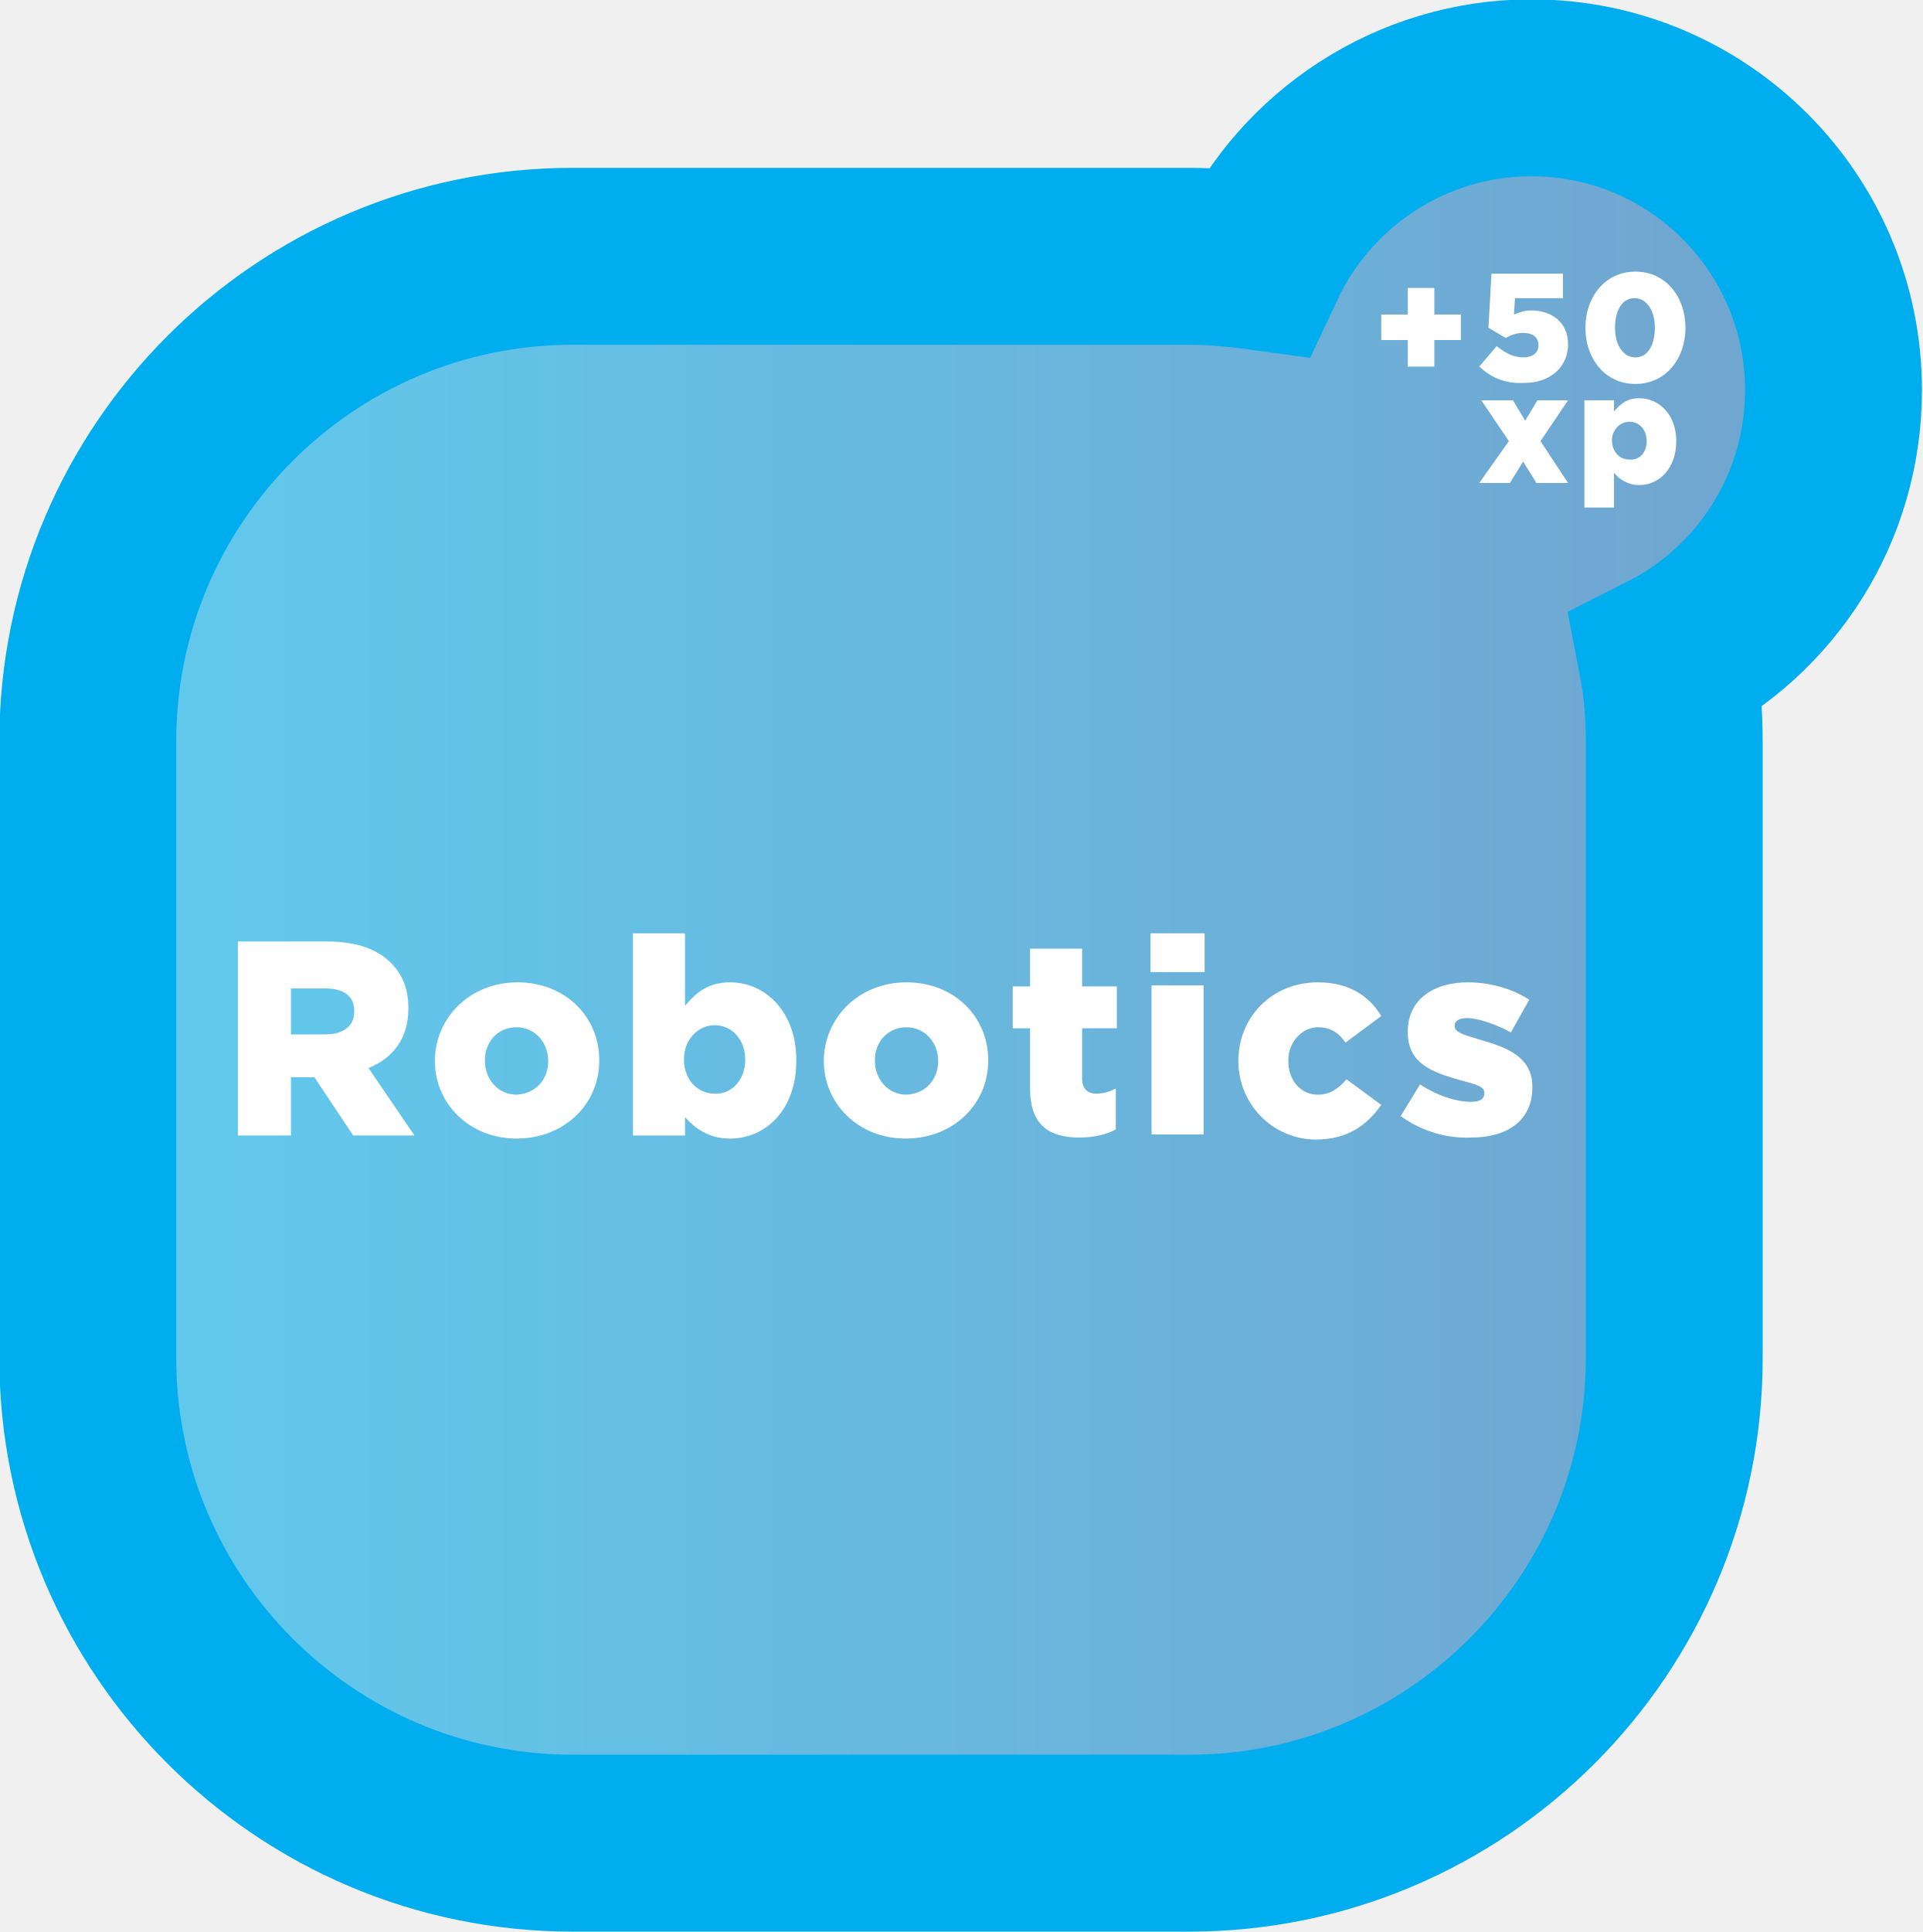
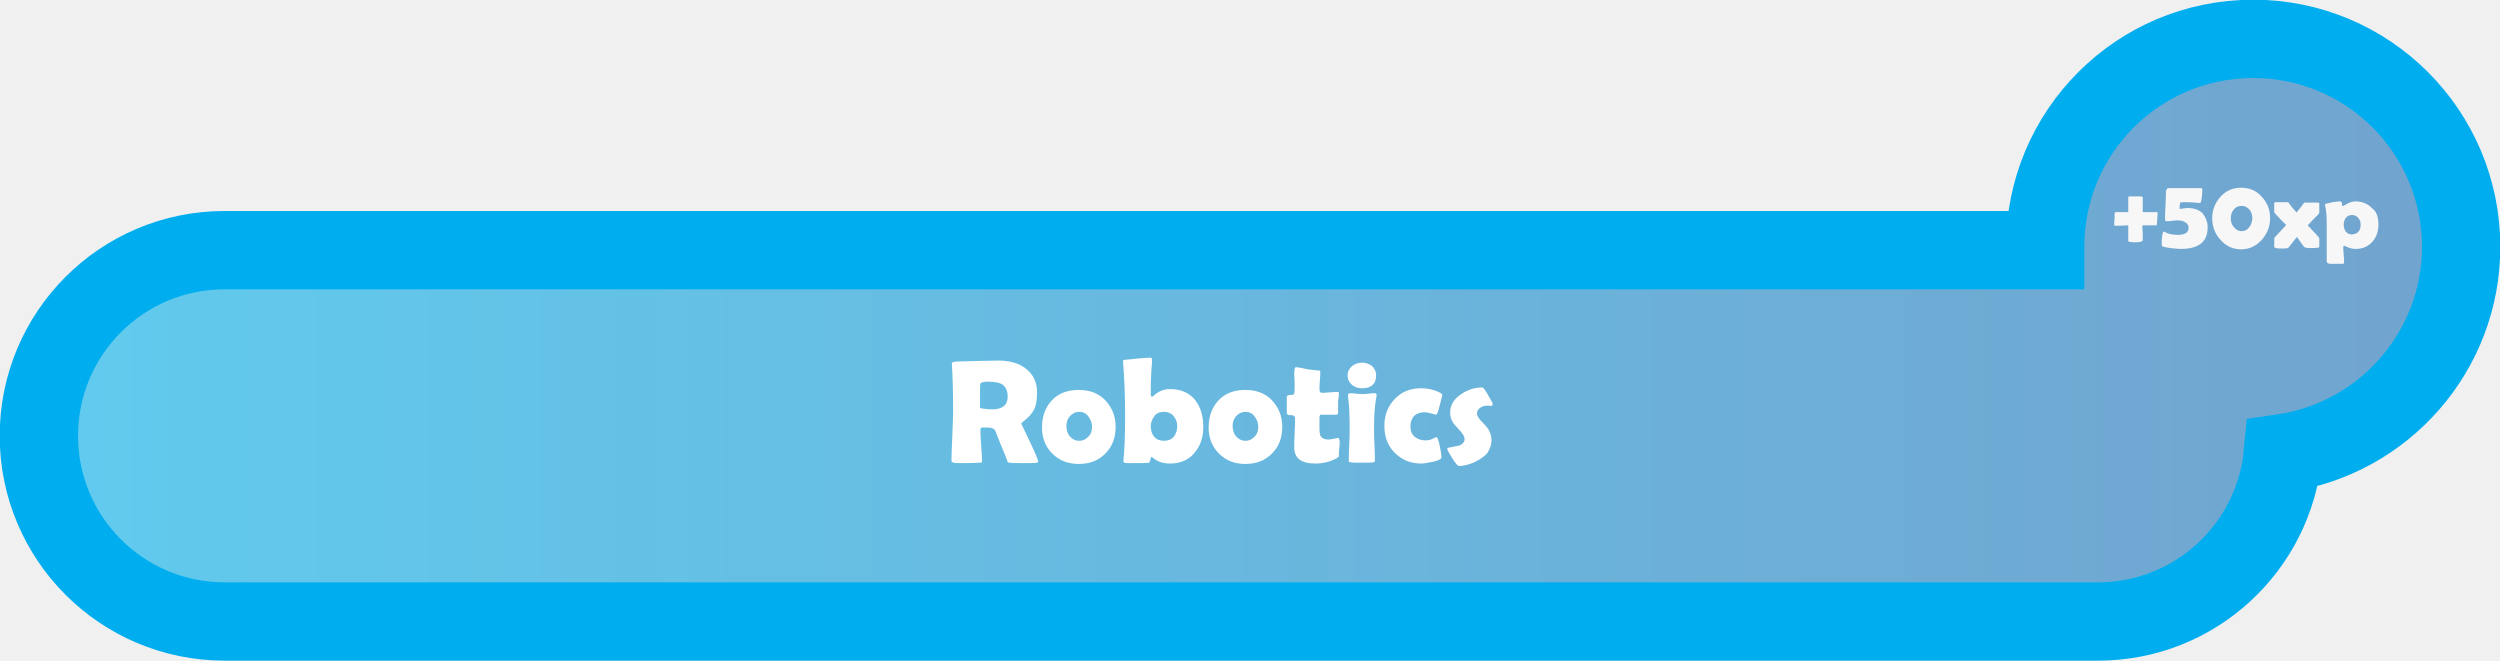
- <svg xmlns="http://www.w3.org/2000/svg" version="1.1" id="Layer_1" x="0px" y="0px" width="188.3px" height="189.2px" viewBox="0 0 188.3 189.2" style="enable-background:new 0 0 188.3 189.2;" xml:space="preserve">
+ <svg xmlns="http://www.w3.org/2000/svg" version="1.1" id="Layer_1" x="0px" y="0px" viewBox="-497 346.3 604.6 159.7" style="enable-background:new -497 346.3 604.6 159.7;" xml:space="preserve">
  <style type="text/css">
- 
- 	.st0{fill:none;stroke:#009444;stroke-width:8.299;stroke-miterlimit:10;}
- 	.st1{fill:none;stroke:#E1871E;stroke-width:4.141;stroke-miterlimit:10;}
- 	.st2{fill:none;stroke:#00AEEF;stroke-width:17.327;stroke-miterlimit:10;}
- 	.st3{fill:none;stroke:#00AEEF;stroke-width:7.864;stroke-miterlimit:10;}
- 	.st4{fill:#E0E0E0;}
- 	.st5{fill:#E1871E;}
- 	.st6{opacity:0.6;clip-path:url(#SVGID_18_);fill:url(#SVGID_19_);}
- 	.st7{fill:none;stroke:#00AEEF;stroke-width:4.141;stroke-miterlimit:10;}
- 	.st8{fill:#ED1C24;}
- 	.st9{fill:none;stroke:#414042;stroke-width:13.892;stroke-miterlimit:10;}
- 	.st10{fill:none;stroke:#FFFFFF;stroke-width:0.673;stroke-miterlimit:10;}
- 	.st11{opacity:0.8;fill:#FFFFFF;}
- 	.st12{fill:none;stroke:#E1871E;stroke-width:8.299;stroke-miterlimit:10;}
- 	.st13{clip-path:url(#SVGID_18_);fill:none;stroke:#00AEEF;stroke-width:24.964;stroke-miterlimit:10;}
- 	.st14{opacity:0.6;fill:url(#SVGID_3_);}
- 	.st15{opacity:0.6;fill:url(#SVGID_4_);}
- 	.st16{opacity:0.6;fill:url(#SVGID_7_);}
- 	.st17{opacity:0.6;fill:url(#SVGID_8_);}
- 	.st18{fill:#231F20;}
- 	.st19{fill:#00AEEF;stroke:#00AEEF;stroke-width:1.573;stroke-linejoin:round;stroke-miterlimit:10;}
- 	.st20{opacity:0.9;fill:url(#SVGID_15_);stroke:url(#SVGID_16_);stroke-miterlimit:10;}
- 	.st21{fill:none;stroke:#00AEEF;stroke-width:8.299;stroke-miterlimit:10;}
- 	.st22{fill:#00AEEF;stroke:#00AEEF;stroke-width:1.66;stroke-linejoin:round;stroke-miterlimit:10;}
- 	.st23{clip-path:url(#SVGID_2_);}
- 	.st24{fill:url(#SVGID_5_);}
- 	.st25{fill:url(#SVGID_6_);}
- 	.st26{fill:url(#SVGID_9_);}
- 	.st27{fill:#2BB673;}
- 	.st28{clip-path:url(#SVGID_21_);fill:none;stroke:#00AEEF;stroke-width:24.964;stroke-miterlimit:10;}
- 	.st29{opacity:0.8;}
- 	.st30{fill:#FFFFFF;}
- 	.st31{opacity:0.6;clip-path:url(#SVGID_21_);fill:url(#SVGID_22_);}
- 	.st32{fill:none;stroke:#00AEEF;stroke-width:18.253;stroke-miterlimit:10;}
- 	.st33{opacity:0.6;fill:url(#SVGID_11_);}
- 	.st34{opacity:0.6;fill:url(#SVGID_12_);}
- 	.st35{opacity:0.6;fill:url(#SVGID_23_);}
- 	.st36{opacity:0.6;fill:url(#SVGID_24_);}
- 	.st37{opacity:0.6;fill:url(#SVGID_25_);}
- 	.st38{opacity:0.6;fill:url(#SVGID_26_);}
- 	.st39{opacity:0.6;fill:url(#SVGID_27_);}
- 	.st40{opacity:0.6;fill:url(#SVGID_28_);}
- 	.st41{opacity:0.6;fill:url(#SVGID_29_);}
- 	.st42{opacity:0.6;fill:url(#SVGID_30_);}
- 	.st43{fill:none;stroke:#ED1C24;stroke-width:7.864;stroke-miterlimit:10;}
- 	.st44{fill:none;stroke:#009444;stroke-width:7.864;stroke-miterlimit:10;}
- 	.st45{opacity:0.8;fill:#414042;}
- 	.st46{fill:none;stroke:#ED1C24;stroke-width:4.141;stroke-miterlimit:10;}
- 	.st47{fill:none;stroke:#009444;stroke-width:4.141;stroke-miterlimit:10;}
- 	.st48{fill:url(#SVGID_10_);}
- 	.st49{fill:url(#SVGID_13_);}
- 	.st50{fill:url(#SVGID_14_);}
- 	.st51{fill:none;stroke:#00AEEF;stroke-width:18.944;stroke-miterlimit:10;}
- 	.st52{fill:#00AEEF;stroke:#00AEEF;stroke-width:0.828;stroke-linejoin:round;stroke-miterlimit:10;}
- 	.st53{fill:#A7A9AC;}
- 	.st54{fill:none;stroke:#FFFFFF;stroke-width:2.02;stroke-miterlimit:10;}
- 	.st55{fill:#414042;}
- 	.st56{fill:none;stroke:#E1871E;stroke-width:7.864;stroke-miterlimit:10;}
- 	.st57{fill:none;stroke:#FFFFFF;stroke-width:0.74;stroke-miterlimit:10;}
- 	.st58{fill:none;stroke:#ED1C24;stroke-width:8.299;stroke-miterlimit:10;}
- 
+ 	.st0{opacity:0.6;fill:url(#SVGID_1_);enable-background:new    ;}
+ 	.st1{fill:none;stroke:#00AEEF;stroke-width:18.944;stroke-miterlimit:10;}
+ 	.st2{fill:#F7F7F7;}
+ 	.st3{fill:#FFFFFF;}
</style>
+   <linearGradient id="SVGID_1_" gradientUnits="userSpaceOnUse" x1="-487.6" y1="428.45" x2="98.2" y2="428.45" gradientTransform="matrix(1 0 0 -1 0 854.6)">
+     <stop offset="0" style="stop-color:#00B2ED" />
+     <stop offset="0.995" style="stop-color:#1D71B8" />
+   </linearGradient>
+   <path class="st0" d="M98.2,406c0-27.8-22.5-50.3-50.3-50.3S-2.4,378.2-2.4,406c0,0.3,0,0.5,0,0.8h-440.3  c-24.8,0-44.9,20.1-44.9,44.9c0,24.8,20.1,44.9,44.9,44.9H10.4c23.4,0,42.6-17.9,44.7-40.7C79.5,452.3,98.2,431.3,98.2,406z" />
+   <path class="st1" d="M98.2,406c0-27.8-22.5-50.3-50.3-50.3S-2.4,378.2-2.4,406c0,0.3,0,0.5,0,0.8h-440.3  c-24.8,0-44.9,20.1-44.9,44.9c0,24.8,20.1,44.9,44.9,44.9H10.4c23.4,0,42.6-17.9,44.7-40.7C79.5,452.3,98.2,431.3,98.2,406z" />
  <g>
-     <g>
-       <g>
-         <linearGradient id="SVGID_2_" gradientUnits="userSpaceOnUse" x1="8.663" y1="94.318" x2="179.637" y2="94.318">
-           <stop offset="0" style="stop-color:#00B2ED" />
-           <stop offset="0.995" style="stop-color:#1D71B8" />
-         </linearGradient>
-         <path style="opacity:0.6;fill:url(#SVGID_2_);" d="M179.6,38c0-16.3-13.2-29.6-29.6-29.6c-11.8,0-22.1,7-26.8,17     c-2.2-0.3-4.5-0.5-6.8-0.5H56.1c-26.2,0-47.5,21.3-47.5,47.5v60.4c0,26.2,21.3,47.5,47.5,47.5h60.4c26.2,0,47.5-21.3,47.5-47.5     V72.4c0-2.7-0.2-5.4-0.7-8C173,59.5,179.6,49.5,179.6,38z" />
-         <path class="st2" d="M179.6,38.2c0-16.3-13.2-29.6-29.6-29.6c-11.8,0-22.1,7-26.8,17c-2.2-0.3-4.5-0.5-6.8-0.5H56.1     c-26.2,0-47.5,21.3-47.5,47.5V133c0,26.2,21.3,47.5,47.5,47.5h60.4c26.2,0,47.5-21.3,47.5-47.5V72.7c0-2.7-0.2-5.4-0.7-8     C173,59.8,179.6,49.8,179.6,38.2z" />
-       </g>
-       <g>
-         <path class="st30" d="M137.9,33.3h-2.6v-2.5h2.6v-2.6h2.6v2.6h2.6v2.5h-2.6v2.6h-2.6V33.3z" />
-         <path class="st30" d="M144.9,35.9l1.7-2c0.9,0.7,1.7,1.1,2.6,1.1c1,0,1.5-0.5,1.5-1.2v0c0-0.8-0.6-1.2-1.5-1.2     c-0.6,0-1.2,0.2-1.7,0.5l-1.7-1l0.3-5.3h7v2.4h-4.7l-0.1,1.6c0.5-0.2,1-0.4,1.7-0.4c1.9,0,3.6,1.1,3.6,3.3v0     c0,2.3-1.8,3.8-4.3,3.8C147.3,37.6,146,36.9,144.9,35.9z" />
-         <path class="st30" d="M155.3,32.1L155.3,32.1c0-3,1.9-5.5,4.9-5.5c3,0,4.9,2.5,4.9,5.5v0c0,3-1.9,5.5-4.9,5.5     C157.2,37.6,155.3,35.1,155.3,32.1z M162.1,32.1L162.1,32.1c0-1.7-0.8-2.9-2-2.9c-1.2,0-1.9,1.2-1.9,2.9v0c0,1.7,0.8,2.9,2,2.9     C161.4,35,162.1,33.8,162.1,32.1z" />
-         <path class="st30" d="M147.8,43.2l-2.7-4h3.1l1.2,2l1.2-2h3l-2.7,4l2.7,4.1h-3.1l-1.3-2.1l-1.3,2.1h-3L147.8,43.2z" />
-         <path class="st30" d="M155.2,39.2h2.9v1.1c0.6-0.7,1.2-1.3,2.5-1.3c1.9,0,3.6,1.6,3.6,4.2v0c0,2.7-1.7,4.3-3.6,4.3     c-1.2,0-2-0.6-2.5-1.2v3.4h-2.9V39.2z M161.3,43.2L161.3,43.2c0-1.1-0.7-1.9-1.7-1.9c-0.9,0-1.7,0.8-1.7,1.8v0     c0,1.1,0.7,1.9,1.7,1.9C160.6,45.1,161.3,44.3,161.3,43.2z" />
-       </g>
-     </g>
-     <g>
-       <path class="st30" d="M23.2,92.2h8.9c2.9,0,4.9,0.8,6.2,2.1c1.1,1.1,1.7,2.5,1.7,4.4v0.1c0,2.9-1.5,4.8-3.9,5.8l4.5,6.6h-6    l-3.8-5.7h-2.3v5.7h-5.2V92.2z M31.9,101.3c1.8,0,2.8-0.9,2.8-2.2V99c0-1.5-1.1-2.2-2.8-2.2h-3.4v4.5H31.9z" />
-       <path class="st30" d="M42.6,103.9L42.6,103.9c0-4.2,3.4-7.7,8.1-7.7c4.7,0,8,3.4,8,7.6v0.1c0,4.2-3.4,7.6-8.1,7.6    C46,111.5,42.6,108.1,42.6,103.9z M53.7,103.9L53.7,103.9c0-1.8-1.3-3.3-3.1-3.3c-1.9,0-3.1,1.5-3.1,3.2v0.1    c0,1.8,1.3,3.3,3.1,3.3C52.5,107.1,53.7,105.7,53.7,103.9z" />
-       <path class="st30" d="M67.1,109.4v1.8H62V91.4h5.1v7.1c1-1.2,2.2-2.3,4.4-2.3c3.5,0,6.5,2.9,6.5,7.6v0.1c0,4.8-3,7.6-6.5,7.6    C69.4,111.5,68.1,110.5,67.1,109.4z M73,103.8L73,103.8c0-2-1.3-3.4-3-3.4c-1.6,0-3,1.4-3,3.3v0.1c0,1.9,1.3,3.3,3,3.3    C71.6,107.2,73,105.8,73,103.8z" />
-       <path class="st30" d="M80.7,103.9L80.7,103.9c0-4.2,3.4-7.7,8.1-7.7c4.7,0,8,3.4,8,7.6v0.1c0,4.2-3.4,7.6-8.1,7.6    C84.1,111.5,80.7,108.1,80.7,103.9z M91.9,103.9L91.9,103.9c0-1.8-1.3-3.3-3.1-3.3c-1.9,0-3.1,1.5-3.1,3.2v0.1    c0,1.8,1.3,3.3,3.1,3.3C90.7,107.1,91.9,105.7,91.9,103.9z" />
-       <path class="st30" d="M100.9,106.6v-5.9h-1.7v-4.1h1.7v-3.7h5.1v3.7h3.4v4.1H106v4.9c0,1,0.5,1.5,1.4,1.5c0.7,0,1.3-0.2,1.9-0.5v4    c-0.9,0.5-2.1,0.8-3.6,0.8C102.7,111.4,100.9,110.1,100.9,106.6z" />
-       <path class="st30" d="M112.7,91.4h5.3v3.8h-5.3V91.4z M112.8,96.5h5.1v14.6h-5.1V96.5z" />
-       <path class="st30" d="M121.3,103.9L121.3,103.9c0-4.2,3.2-7.7,7.8-7.7c3,0,5,1.3,6.2,3.3l-3.5,2.6c-0.7-1-1.5-1.5-2.7-1.5    c-1.6,0-2.9,1.5-2.9,3.2v0.1c0,1.9,1.2,3.3,2.9,3.3c1.2,0,2-0.6,2.8-1.5l3.4,2.5c-1.4,2-3.3,3.4-6.5,3.4    C124.5,111.5,121.3,108,121.3,103.9z" />
-       <path class="st30" d="M137.2,109.3l1.9-3.1c1.7,1.1,3.5,1.7,5,1.7c0.9,0,1.3-0.3,1.3-0.8V107c0-0.6-0.8-0.8-2.3-1.2    c-2.9-0.8-5.2-1.7-5.2-4.7v-0.1c0-3.1,2.5-4.8,5.9-4.8c2.1,0,4.3,0.6,6,1.7l-1.8,3.2c-1.5-0.8-3.2-1.4-4.3-1.4    c-0.8,0-1.2,0.3-1.2,0.7v0.1c0,0.6,0.8,0.8,2.4,1.3c2.9,0.8,5.2,1.8,5.2,4.6v0.1c0,3.2-2.4,4.9-6,4.9    C141.7,111.5,139.3,110.8,137.2,109.3z" />
-     </g>
+     <path class="st2" d="M24.5,400.8c-0.4,0-0.9,0-1.7,0c-0.8,0-1.4,0-1.7,0c0,0.3,0,0.9,0.1,1.8c0,0.7,0,1.3,0,1.8   c0,0.3-0.6,0.5-1.8,0.5c-1.1,0-1.7-0.1-1.7-0.3c0-0.5,0-1.1,0-1.9c0-1.1,0-1.7,0-1.9c-2,0.1-3.1,0.1-3.2,0.1   c-0.1,0-0.2-0.1-0.2-0.4c0-0.1,0-0.5,0.1-1.3c0-0.5,0-0.9,0-1.4c0.1-0.1,0.2-0.2,0.3-0.2c0.4,0,0.9,0,1.5,0c0.8,0,1.3,0,1.5,0   c0-0.7,0-1.4,0-2.2V394c0-0.1,0.1-0.2,0.3-0.2c0.3,0,0.7,0,1.3,0s1,0,1.3,0c0.4,0,0.6,0.1,0.6,0.2c0,0.4,0,1,0,1.8s0,1.4,0,1.8   c1.7,0,2.8,0,3.4,0c0.2,0,0.2,0.1,0.2,0.2c0,0.1,0,0.6-0.1,1.4c0,0.3,0,0.8-0.1,1.5C24.6,400.7,24.5,400.8,24.5,400.8z" />
+     <path class="st2" d="M36.9,401.3c0,3.5-2.2,5.2-6.5,5.2c-0.6,0-1.5-0.1-2.5-0.2c-1.4-0.2-2.1-0.4-2.1-0.6c0-0.1,0-0.4,0-1   c0-0.3,0-0.8,0.1-1.3c0.1-0.7,0.2-1.1,0.4-1.1c0,0,0.1,0,0.2,0.1c0.9,0.5,2,0.7,3.2,0.7c1.7,0,2.6-0.6,2.6-1.7   c0-0.6-0.3-1.1-0.9-1.4c-0.5-0.3-1.1-0.4-1.8-0.4c-0.3,0-0.7,0-1.3,0.1s-1,0.1-1.3,0.1c-0.3,0-0.4-0.1-0.4-0.4c0-0.8,0-1.9,0.1-3.4   s0.1-2.7,0.1-3.4c0-0.1,0.1-0.3,0.2-0.5s0.2-0.3,0.4-0.3c0.2,0,1.3,0,3.3,0c2.3,0,3.8,0,4.6,0c0.2,0,0.3,0.1,0.3,0.3   c0,0.4,0,1.1-0.1,1.8c-0.1,1-0.3,1.5-0.4,1.5l-0.1,0c-1.8-0.2-2.9-0.2-3.3-0.2c-0.9,0-1.3,0-1.4,0.1c-0.1,0.2-0.2,0.7-0.2,1.3   c0,0.1,0,0.2,0.1,0.2c0.2,0,0.5,0,0.9-0.1c0.4,0,0.7-0.1,0.9-0.1c1.5,0,2.7,0.4,3.6,1.2C36.4,398.8,36.9,399.9,36.9,401.3z" />
+     <path class="st2" d="M52,399.1c0,2-0.7,3.7-2,5.2c-1.4,1.5-3,2.3-5,2.3s-3.7-0.8-5-2.3c-1.3-1.4-2-3.2-2-5.2c0-2,0.7-3.8,2-5.2   c1.3-1.5,3-2.2,5-2.2s3.7,0.7,5,2.2C51.4,395.4,52,397.1,52,399.1z M47.7,399.1c0-0.8-0.2-1.5-0.7-2.1c-0.5-0.6-1.1-0.9-1.9-0.9   c-0.8,0-1.5,0.3-1.9,0.9c-0.5,0.6-0.7,1.3-0.7,2.1c0,0.8,0.2,1.5,0.7,2.1c0.5,0.6,1.1,1,1.9,1c0.8,0,1.4-0.3,1.9-1   C47.4,400.6,47.7,399.9,47.7,399.1z" />
+     <path class="st2" d="M63.9,405.9c0,0.2-0.1,0.3-0.4,0.3c-0.5,0.1-0.9,0.1-1.5,0.1c-0.5,0-1,0-1.4-0.1c-0.1,0-0.2-0.1-0.4-0.2   c-0.4-0.5-1-1.4-1.7-2.4c-0.2,0.2-0.8,1-1.9,2.4c-0.1,0.1-0.2,0.2-0.4,0.3c-0.3,0.1-0.7,0.1-1.3,0.1c-1.2,0-1.9-0.1-1.9-0.4   c0-0.2,0-0.6,0-1s0-0.8,0-1c0-0.1,0.1-0.3,0.2-0.4c0.6-0.6,1.5-1.6,2.7-2.9c-0.5-0.5-1.1-1-1.6-1.6c-0.9-0.9-1.3-1.4-1.3-1.5v-2.1   c0-0.2,0.1-0.3,0.4-0.3c0.3,0,0.8,0,1.4,0s1.1,0,1.4,0c0.2,0,0.3,0.1,0.4,0.3c0.4,0.6,1,1.3,1.8,2.2c0.7-0.9,1.3-1.6,1.7-2.2   c0.1-0.2,0.3-0.2,0.4-0.2c0.3,0,0.8,0,1.5,0s1.1,0,1.5,0c0.3,0,0.4,0.1,0.4,0.3v2.1c0,0.1-0.1,0.3-0.2,0.4   c-0.6,0.6-1.5,1.5-2.6,2.7c0.6,0.6,1.5,1.6,2.6,2.8c0.1,0.1,0.2,0.3,0.2,0.4V405.9z" />
+     <path class="st2" d="M78.2,400.6c0,1.7-0.5,3.1-1.5,4.2c-1,1.1-2.3,1.7-4,1.7c-0.6,0-1.2-0.1-1.9-0.4s-1-0.4-0.9-0.4   c-0.1,0-0.2,0.1-0.2,0.4c0,0.4,0,1,0.1,1.8s0.1,1.4,0.1,1.8c0,0.3-0.1,0.4-0.4,0.4l-2.4,0c-0.5,0-0.9,0-1-0.1   c-0.2-0.1-0.4-0.2-0.4-0.4l0-9c0-1.8-0.1-3.4-0.4-4.6c0-0.1,0-0.1,0-0.2c0-0.1,0-0.2,0.1-0.2c0.3-0.1,0.9-0.2,1.7-0.4   c0.8-0.1,1.4-0.2,1.8-0.2c0.3,0,0.5,0.2,0.5,0.6s0.1,0.6,0.2,0.6c-0.1,0,0.3-0.2,1-0.6s1.4-0.6,2-0.6c1.7,0,3.1,0.6,4.1,1.7   C77.8,397.5,78.2,398.9,78.2,400.6z M73.9,400.6c0-0.6-0.2-1.2-0.6-1.6c-0.4-0.5-0.9-0.7-1.5-0.7c-0.6,0-1.1,0.2-1.5,0.7   c-0.3,0.4-0.5,1-0.5,1.6c0,0.7,0.2,1.2,0.5,1.7c0.4,0.5,0.9,0.7,1.5,0.7C73.2,402.9,73.9,402.1,73.9,400.6z" />
+   </g>
+   <g>
+     <path class="st3" d="M-245.9,458c0,0.1-0.1,0.1-0.4,0.2c-0.4,0.1-1.6,0.1-3.4,0.1c-1.5,0-2.6,0-3.1-0.1c-0.3,0-0.4-0.1-0.4-0.1   c-0.1,0-0.2-0.2-0.2-0.4c-0.2-0.5-0.4-1.1-0.8-2c-0.5-1.2-1.2-2.9-2.1-5.2c-0.2-0.5-0.7-0.7-1.5-0.8c0.4,0-0.3,0-1.8,0   c-0.2,0-0.3,0.3-0.3,0.9c0,0.8,0.1,2,0.2,3.6s0.2,2.8,0.2,3.6c0,0.2-0.1,0.3-0.2,0.4c-0.2,0-0.3,0-0.5,0c-0.7,0-1.8,0.1-3.2,0.1   c-1.7,0-2.7,0-3-0.1s-0.5-0.3-0.5-0.5c0-1.3,0.1-3.2,0.2-5.8s0.2-4.6,0.2-5.9c0-5-0.1-8.8-0.3-11.6l0-0.2c0-0.2,0.2-0.3,0.6-0.4   s2.2-0.1,5.4-0.2c2.2,0,3.9-0.1,5.2-0.1c2.7,0,4.9,0.6,6.5,1.8c1.9,1.4,2.9,3.3,2.9,5.9c0,1.7-0.2,3.1-0.7,4.1s-1.4,2-2.7,3   c-0.3,0.2-0.4,0.4-0.4,0.5c0,0,0.7,1.5,2.1,4.4S-245.9,457.7-245.9,458z M-253.3,442.2c0-1.4-0.5-2.4-1.4-3   c-0.7-0.4-1.9-0.6-3.4-0.6c-1.1,0-1.7,0.2-1.8,0.5c-0.1,0.4-0.1,1.5-0.1,3.4c0,0.3,0,0.7,0,1.2s0,0.9,0,1.2c0,0.1,0.2,0.1,0.6,0.2   c0.7,0.1,1.5,0.2,2.3,0.2C-254.6,445.3-253.3,444.3-253.3,442.2z" />
+     <path class="st3" d="M-227.2,449.5c0,2.7-0.8,4.8-2.5,6.5s-3.8,2.5-6.4,2.5c-2.6,0-4.7-0.8-6.4-2.5s-2.5-3.8-2.5-6.3   c0-2.7,0.8-4.9,2.4-6.6s3.8-2.5,6.5-2.5c2.6,0,4.8,0.8,6.4,2.5S-227.2,446.9-227.2,449.5z M-232.9,449.5c0-0.9-0.3-1.7-0.9-2.5   s-1.3-1.1-2.2-1.1c-0.9,0-1.7,0.4-2.3,1.1c-0.6,0.7-0.8,1.5-0.8,2.4c0,0.9,0.3,1.8,0.8,2.4c0.6,0.7,1.4,1.1,2.3,1.1   c0.9,0,1.7-0.4,2.3-1.1C-233.2,451.3-232.9,450.5-232.9,449.5z" />
+     <path class="st3" d="M-206,449.6c0,2.5-0.7,4.5-2.1,6.2c-1.5,1.8-3.5,2.6-5.9,2.6c-1.8,0-3.2-0.5-4.3-1.5c-0.1-0.1-0.2-0.1-0.2-0.1   c-0.1,0-0.2,0.2-0.3,0.7s-0.2,0.7-0.4,0.7c-0.2,0.1-1.9,0.1-5,0.1c-0.7,0-1.1-0.1-1.1-0.4c0,0,0-0.1,0-0.3   c0.2-1.9,0.4-5.4,0.4-10.7c0-5-0.2-9.4-0.5-13.1l0-0.2c0-0.2,0.2-0.3,0.5-0.3c0.3,0,1.3-0.1,3.1-0.3c1.3-0.1,2.3-0.2,3.1-0.2   c0.2,0,0.3,0.2,0.3,0.6c0,0.5,0,1.1-0.1,1.8c-0.1,0.9-0.1,1.5-0.1,1.8c-0.1,1.2-0.1,2.7-0.1,4.7c0,0.4,0.1,0.5,0.3,0.5   c0.1,0,0.2,0,0.3-0.1c1.1-1.1,2.4-1.7,4.1-1.7c2.6,0,4.6,0.9,6,2.6C-206.6,444.8-206,446.9-206,449.6z M-212.3,449.4   c0-1-0.3-1.8-0.9-2.5s-1.4-1-2.3-1c-1,0-1.8,0.3-2.3,1s-0.9,1.5-0.9,2.5c0,1,0.3,1.9,0.8,2.5c0.6,0.7,1.4,1,2.4,1   c1,0,1.8-0.3,2.4-1C-212.6,451.2-212.3,450.4-212.3,449.4z" />
+     <path class="st3" d="M-186.9,449.5c0,2.7-0.8,4.8-2.5,6.5s-3.8,2.5-6.4,2.5c-2.6,0-4.7-0.8-6.4-2.5s-2.5-3.8-2.5-6.3   c0-2.7,0.8-4.9,2.4-6.6s3.8-2.5,6.5-2.5c2.6,0,4.8,0.8,6.4,2.5S-186.9,446.9-186.9,449.5z M-192.7,449.5c0-0.9-0.3-1.7-0.9-2.5   s-1.3-1.1-2.2-1.1c-0.9,0-1.7,0.4-2.3,1.1c-0.6,0.7-0.8,1.5-0.8,2.4c0,0.9,0.3,1.8,0.8,2.4c0.6,0.7,1.4,1.1,2.3,1.1   c0.9,0,1.7-0.4,2.3-1.1C-193,451.3-192.7,450.5-192.7,449.5z" />
+     <path class="st3" d="M-173,453c0,0.4,0,0.9-0.1,1.6s-0.1,1.2-0.1,1.6s0,0.5-0.1,0.6s-0.3,0.2-0.6,0.4c-1.5,0.8-3.2,1.2-5,1.2   c-3.4,0-5.1-1.3-5.1-3.9c0-0.8,0-1.9,0.1-3.5s0.1-2.7,0.1-3.5c0-0.5-0.3-0.8-0.9-0.8c0,0-0.1,0-0.2,0c-0.1,0-0.2,0-0.2,0   c-0.4,0-0.7-0.2-0.7-0.5c0-0.2,0-0.5,0-0.9s0-0.7,0-0.9c0-0.2,0-0.6,0-1.1s0-0.9,0-1.1c0-0.2,0.4-0.4,1.1-0.4   c0.4,0,0.7-0.1,0.7-0.4c0.1-0.4,0.1-1.1,0.1-2.1c0-1.5-0.1-2.2-0.1-2.2c0-1.4,0.1-2,0.4-2c0.3,0,0.8,0.1,1.4,0.2   c0.7,0.2,1.1,0.2,1.4,0.3c0.6,0.1,1.5,0.2,2.7,0.3c0.3,0,0.4,0.1,0.4,0.3c0,0.5,0,1.2-0.1,2.1s-0.1,1.7-0.1,2.1   c0,0.6,0.2,0.9,0.5,0.9c0.4,0,1,0,1.9-0.1s1.5-0.1,1.9-0.1c0.3,0,0.4,0.1,0.4,0.3c0,0.3,0,0.7-0.1,1.2s-0.1,0.9-0.1,1.2   c0,0.3,0,0.7,0,1.2s0,0.9,0,1.2c0,0.2-0.2,0.4-0.5,0.4c-0.2,0-0.6,0-1.2,0s-0.9,0-1.2,0h-1.3c-0.2,0-0.3,0.3-0.3,0.8   c0,0.3,0,0.7,0,1.2c0,0.6,0,1,0,1.2c0,1,0.1,1.7,0.3,2c0.3,0.5,0.9,0.8,1.9,0.8c0.3,0,0.7-0.1,1.3-0.2s0.9-0.2,1.2-0.2   C-173.2,452.6-173,452.8-173,453z" />
+     <path class="st3" d="M-164.7,450.1c0,0.9,0,2.1,0.1,3.8s0.1,3,0.1,3.8c0,0.2-0.1,0.4-0.4,0.4c-0.4,0.1-1.3,0.1-2.7,0.1   c-1.4,0-2.3,0-2.7-0.1c-0.3,0-0.4-0.1-0.5-0.2c0,0,0-0.2,0-0.5c0-0.8,0-2,0.1-3.6s0.1-2.8,0.1-3.7c0-3.3-0.1-6-0.4-7.9   c0-0.2,0-0.3,0-0.4c0-0.2,0.2-0.4,0.5-0.4c0.3,0,0.8,0,1.5,0.1s1.2,0.1,1.5,0.1s0.8,0,1.5-0.1s1.2-0.1,1.5-0.1   c0.3,0,0.4,0.1,0.4,0.4c0,0,0,0.2,0,0.3C-164.6,444.5-164.7,447.1-164.7,450.1z M-164.2,437.1c0,2-1.1,3.1-3.4,3.1   c-1,0-1.8-0.3-2.4-0.8c-0.7-0.6-1.1-1.3-1.1-2.3c0-0.9,0.4-1.7,1.1-2.3c0.7-0.5,1.5-0.8,2.4-0.8c0.9,0,1.7,0.3,2.4,0.8   C-164.6,435.4-164.2,436.1-164.2,437.1z" />
+     <path class="st3" d="M-149.7,446.6c0,0-0.4-0.1-1.1-0.3s-1.3-0.3-1.7-0.3c-1,0-1.9,0.3-2.5,0.9s-0.9,1.5-0.9,2.5   c0,1.1,0.3,1.9,1,2.5s1.6,0.9,2.7,0.9c0.5,0,1.1-0.1,1.7-0.4s0.9-0.4,0.9-0.4c0.2,0,0.5,0.7,0.8,2.2c0.3,1.4,0.4,2.3,0.4,2.7   s-0.7,0.8-2.2,1.1c-1.1,0.2-2,0.4-2.7,0.4c-2.6,0-4.7-0.9-6.4-2.6s-2.5-3.9-2.5-6.5c0-2.6,0.8-4.7,2.5-6.5s3.8-2.6,6.4-2.6   c1.7,0,3.3,0.4,4.6,1.1c0.3,0.2,0.5,0.3,0.5,0.5s-0.2,0.8-0.5,2.1c-0.3,1.2-0.5,1.9-0.6,2.1S-149.5,446.6-149.7,446.6z" />
+     <path class="st3" d="M-136,444c0,0.1-0.1,0.3-0.3,0.5c-0.3-0.1-0.7-0.1-1-0.1c-0.7,0-1.3,0.2-1.7,0.5c-0.6,0.4-0.8,0.8-0.8,1.5   c0,0.4,0.3,0.9,0.9,1.6c0.9,0.9,1.5,1.6,1.7,1.9c0.6,0.9,0.9,1.8,0.9,2.9c0,0.6-0.1,1.2-0.4,1.9c-0.3,0.7-0.6,1.3-1,1.6   c-0.9,0.8-1.9,1.4-3,1.9c-1.3,0.5-2.4,0.8-3.5,0.8c-0.2,0-0.8-0.6-1.6-1.9s-1.2-2-1.2-2.3c0-0.1,0.1-0.2,0.2-0.2   c0.8-0.2,1.6-0.3,2.5-0.5c1-0.3,1.5-0.9,1.5-1.6c0-0.5-0.3-1.1-0.9-1.8c-1.1-1.2-1.6-1.8-1.7-1.9c-0.6-0.8-0.9-1.7-0.9-2.7   c0-1.8,0.9-3.3,2.7-4.5c1.6-1.1,3.3-1.6,5.1-1.6c0.2,0,0.7,0.6,1.4,1.9S-136,443.7-136,444z" />
  </g>
</svg>
